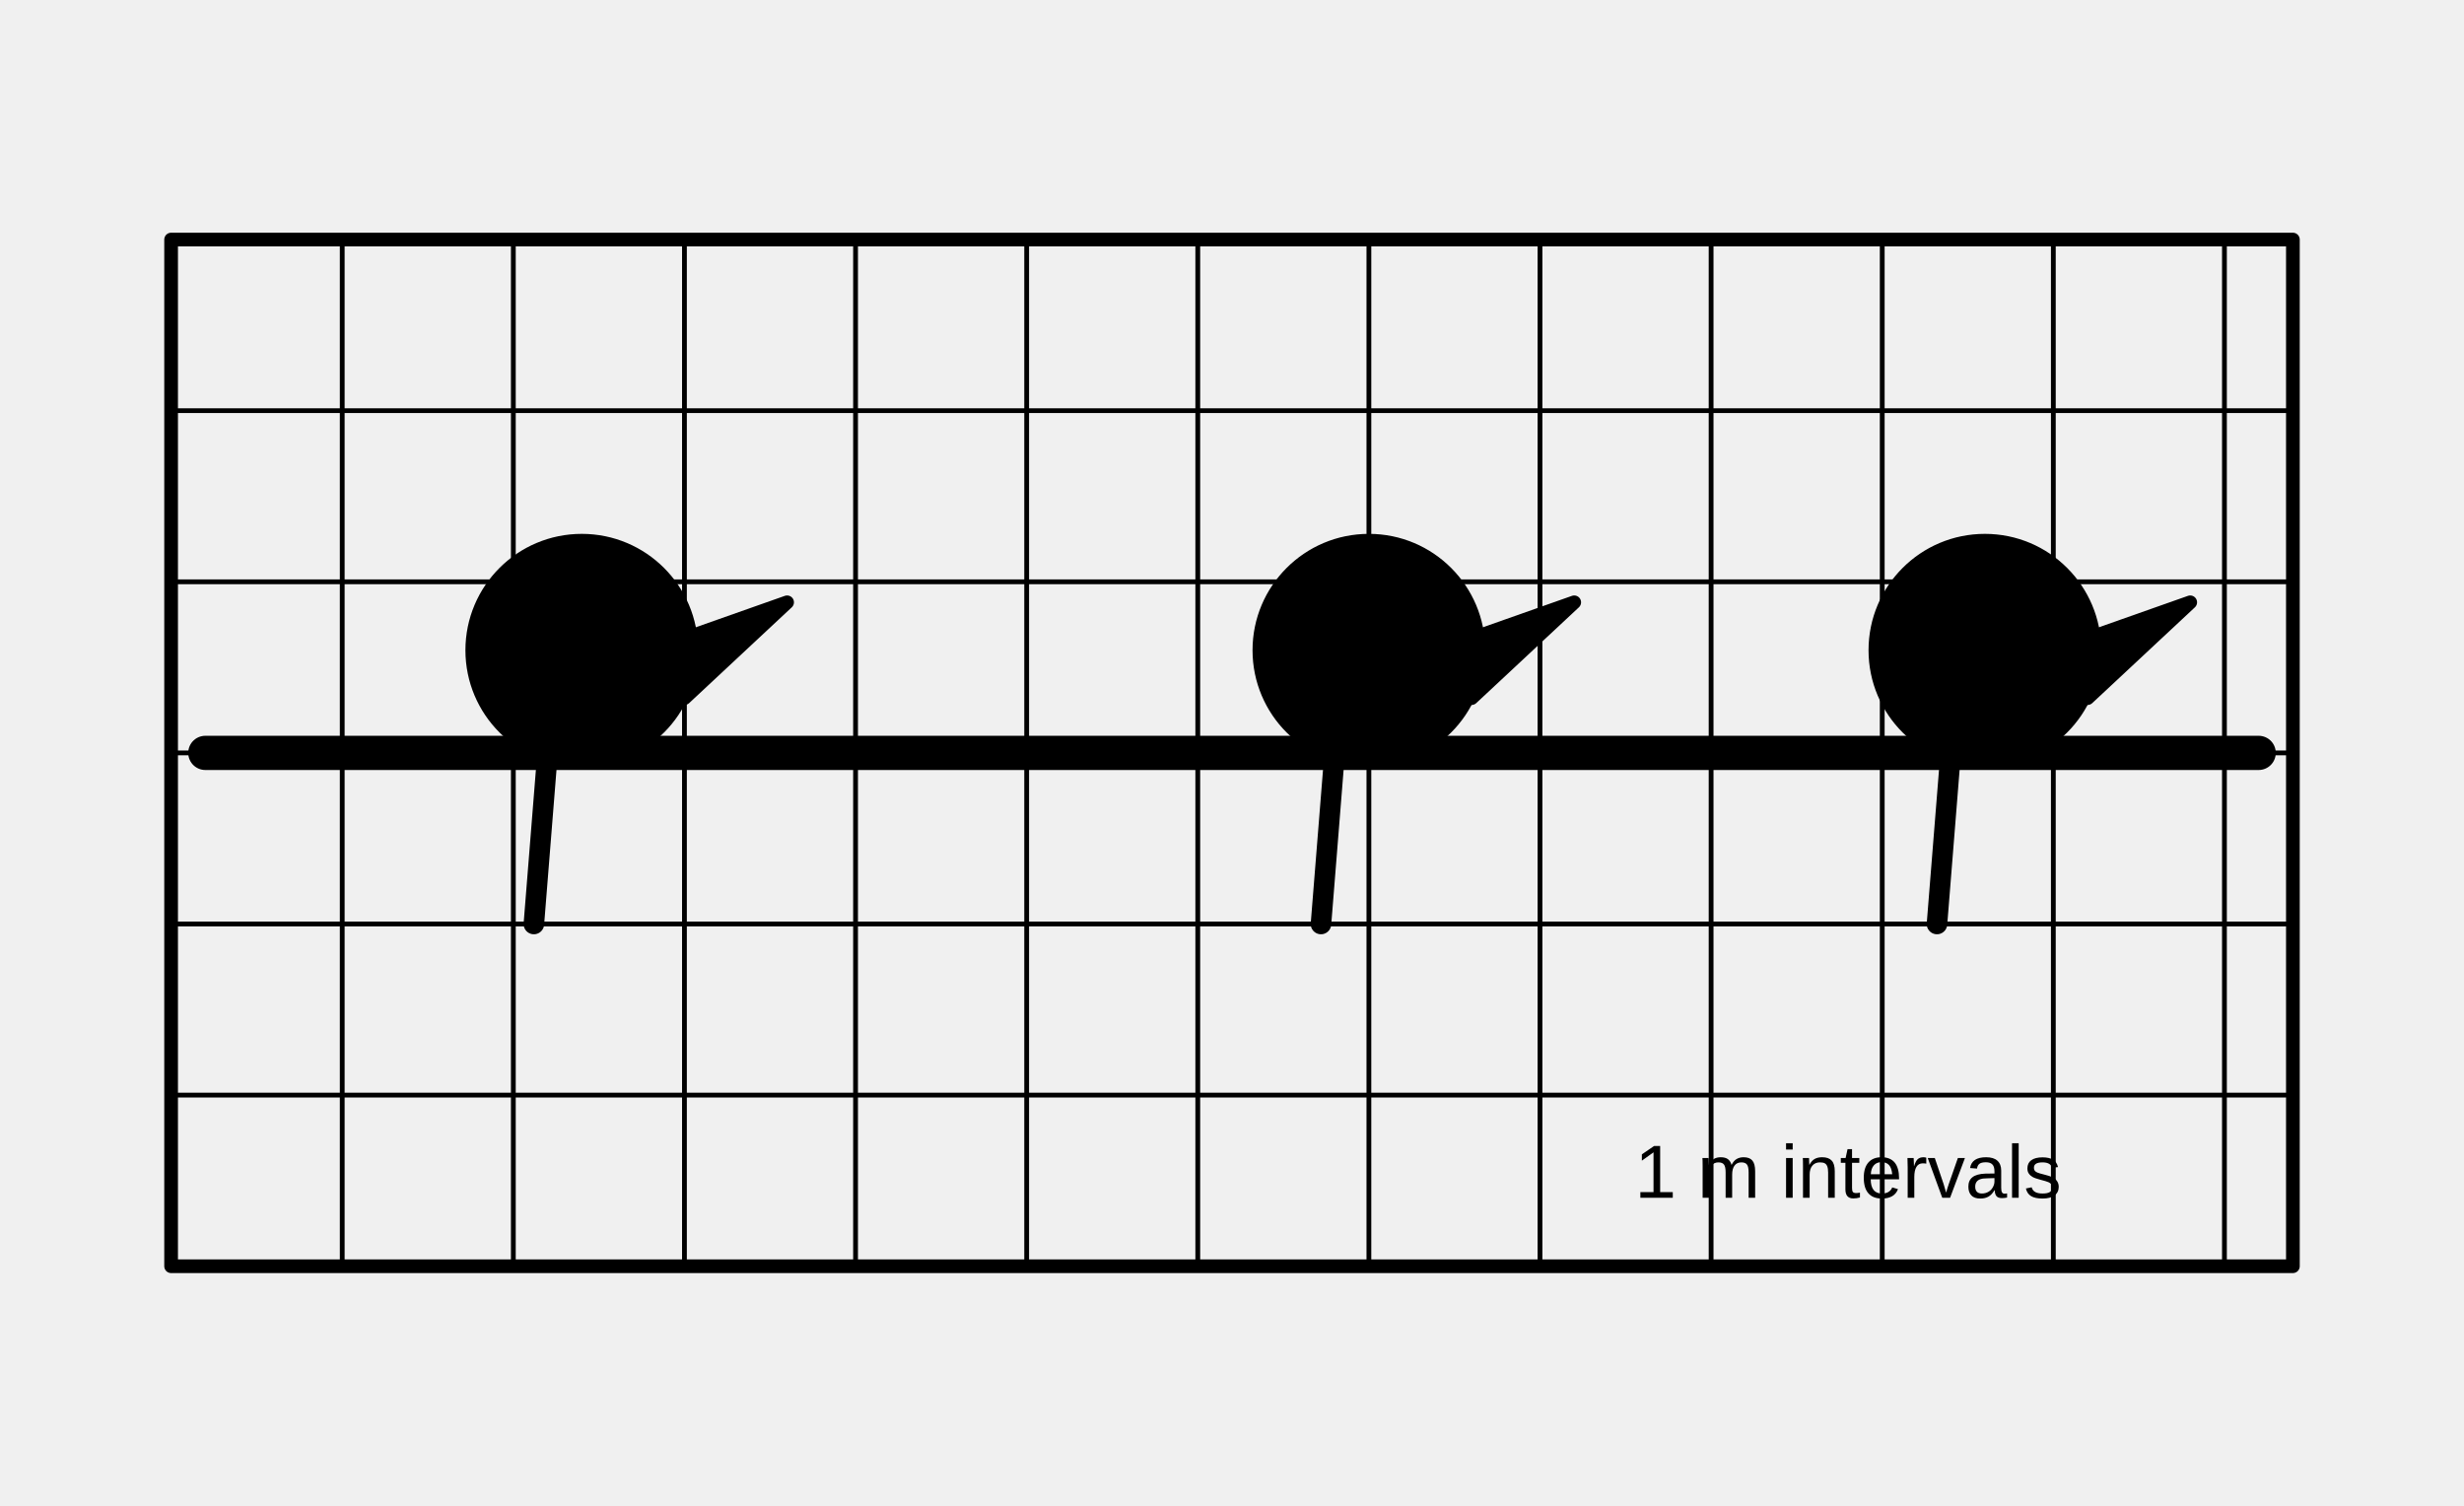
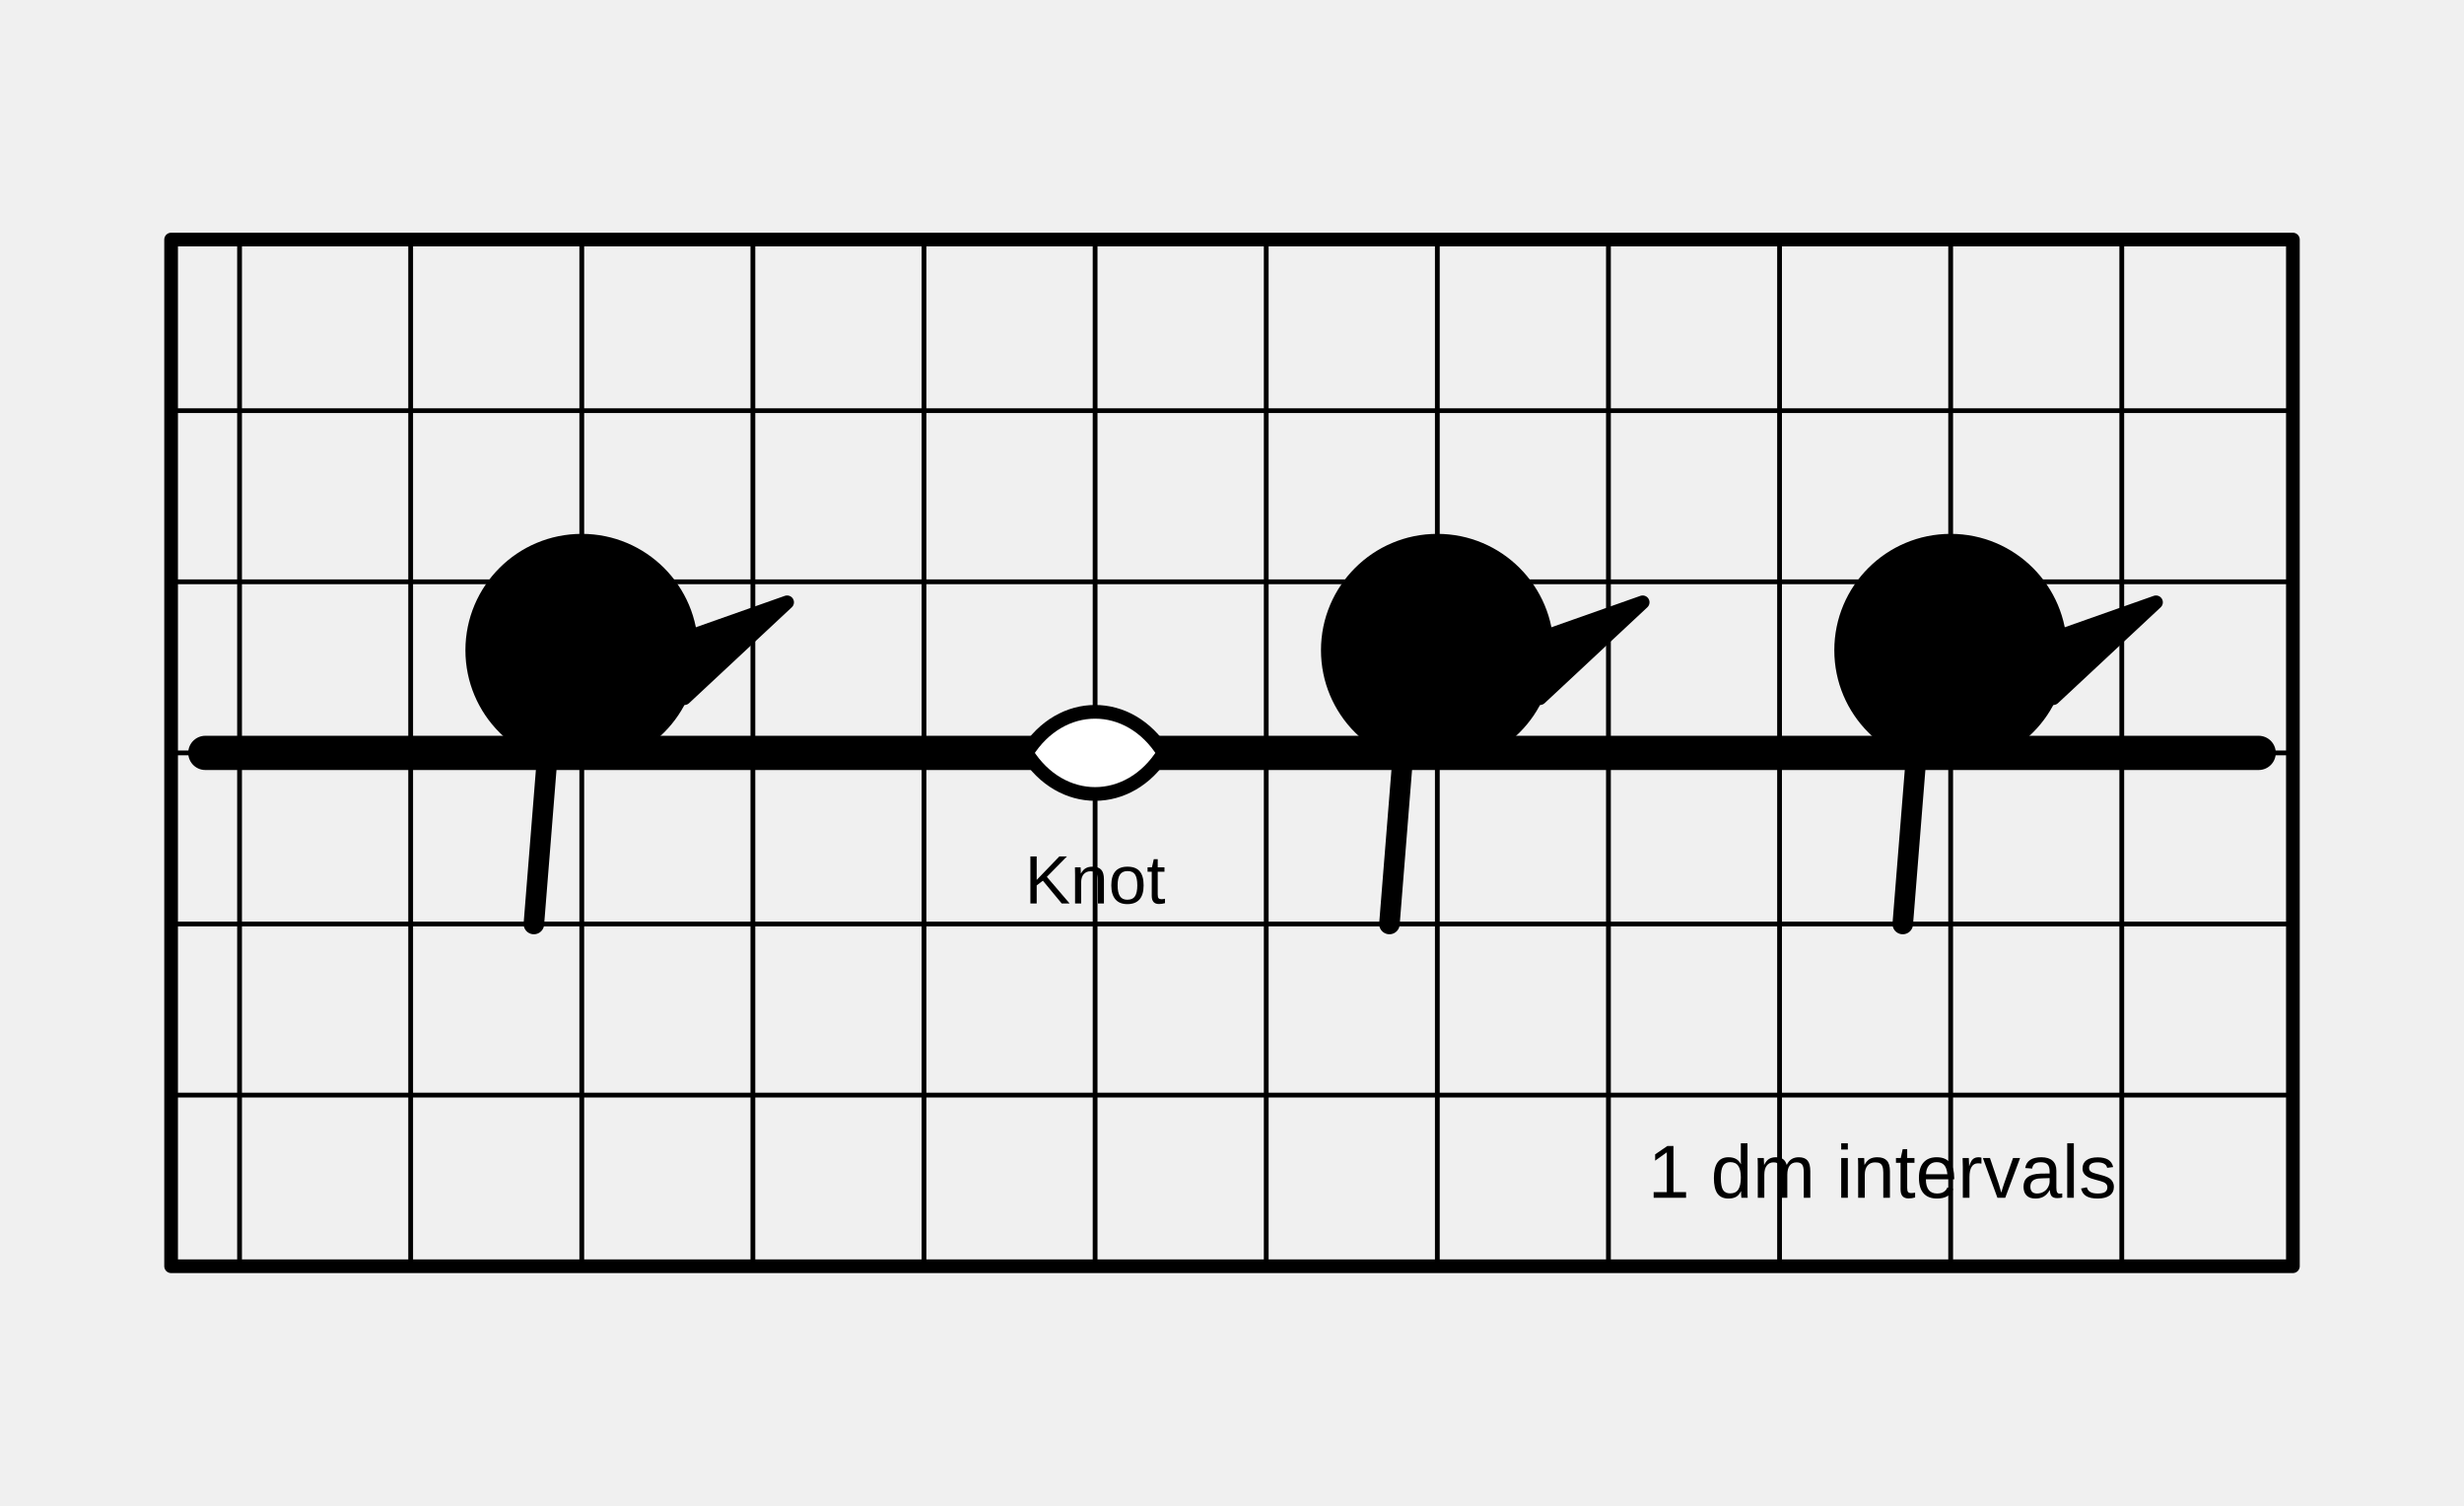
<svg xmlns="http://www.w3.org/2000/svg" viewBox="0 0 360 220" role="img">
  <g fill="none" stroke-linecap="round" stroke-linejoin="round">
    <rect x="25" y="35" width="310" height="150" fill="none" stroke="currentColor" stroke-width="2" />
-     <line x1="50" y1="35" x2="50" y2="185" stroke="currentColor" stroke-width="0.7" />
-     <line x1="75" y1="35" x2="75" y2="185" stroke="currentColor" stroke-width="0.7" />
-     <line x1="100" y1="35" x2="100" y2="185" stroke="currentColor" stroke-width="0.7" />
-     <line x1="125" y1="35" x2="125" y2="185" stroke="currentColor" stroke-width="0.7" />
-     <line x1="150" y1="35" x2="150" y2="185" stroke="currentColor" stroke-width="0.7" />
-     <line x1="175" y1="35" x2="175" y2="185" stroke="currentColor" stroke-width="0.7" />
-     <line x1="200" y1="35" x2="200" y2="185" stroke="currentColor" stroke-width="0.7" />
-     <line x1="225" y1="35" x2="225" y2="185" stroke="currentColor" stroke-width="0.7" />
-     <line x1="250" y1="35" x2="250" y2="185" stroke="currentColor" stroke-width="0.7" />
-     <line x1="275" y1="35" x2="275" y2="185" stroke="currentColor" stroke-width="0.7" />
-     <line x1="300" y1="35" x2="300" y2="185" stroke="currentColor" stroke-width="0.7" />
-     <line x1="325" y1="35" x2="325" y2="185" stroke="currentColor" stroke-width="0.7" />
+     <line x1="35" y1="35" x2="35" y2="185" stroke="currentColor" stroke-width="0.7" />
+     <line x1="60" y1="35" x2="60" y2="185" stroke="currentColor" stroke-width="0.7" />
+     <line x1="85" y1="35" x2="85" y2="185" stroke="currentColor" stroke-width="0.7" />
+     <line x1="110" y1="35" x2="110" y2="185" stroke="currentColor" stroke-width="0.7" />
+     <line x1="135" y1="35" x2="135" y2="185" stroke="currentColor" stroke-width="0.7" />
+     <line x1="160" y1="35" x2="160" y2="185" stroke="currentColor" stroke-width="0.7" />
+     <line x1="185" y1="35" x2="185" y2="185" stroke="currentColor" stroke-width="0.7" />
+     <line x1="210" y1="35" x2="210" y2="185" stroke="currentColor" stroke-width="0.7" />
+     <line x1="235" y1="35" x2="235" y2="185" stroke="currentColor" stroke-width="0.7" />
+     <line x1="260" y1="35" x2="260" y2="185" stroke="currentColor" stroke-width="0.7" />
+     <line x1="285" y1="35" x2="285" y2="185" stroke="currentColor" stroke-width="0.7" />
+     <line x1="310" y1="35" x2="310" y2="185" stroke="currentColor" stroke-width="0.7" />
+     <line x1="335" y1="35" x2="335" y2="185" stroke="currentColor" stroke-width="0.7" />
    <line x1="25" y1="60" x2="335" y2="60" stroke="currentColor" stroke-width="0.7" />
    <line x1="25" y1="85" x2="335" y2="85" stroke="currentColor" stroke-width="0.7" />
    <line x1="25" y1="110" x2="335" y2="110" stroke="currentColor" stroke-width="0.7" />
    <line x1="25" y1="135" x2="335" y2="135" stroke="currentColor" stroke-width="0.7" />
    <line x1="25" y1="160" x2="335" y2="160" stroke="currentColor" stroke-width="0.7" />
    <line x1="30" y1="110" x2="330" y2="110" stroke="currentColor" stroke-width="5" />
+     <path d="M150 110c5-8 15-8 20 0c-5 8-15 8-20 0Z" fill="white" stroke="currentColor" stroke-width="2" />
+     <text x="160" y="132" font-family="Arial, sans-serif" font-size="10" text-anchor="middle" fill="currentColor">Knot</text>
    <circle cx="85" cy="95" r="16" fill="currentColor" stroke="currentColor" stroke-width="2" />
    <polygon points="98,94 115,88 100,102" fill="currentColor" stroke="currentColor" stroke-width="2" />
    <line x1="80" y1="110" x2="78" y2="135" stroke="currentColor" stroke-width="3" />
-     <circle cx="200" cy="95" r="16" fill="currentColor" stroke="currentColor" stroke-width="2" />
-     <polygon points="213,94 230,88 215,102" fill="currentColor" stroke="currentColor" stroke-width="2" />
-     <line x1="195" y1="110" x2="193" y2="135" stroke="currentColor" stroke-width="3" />
-     <circle cx="290" cy="95" r="16" fill="currentColor" stroke="currentColor" stroke-width="2" />
-     <polygon points="303,94 320,88 305,102" fill="currentColor" stroke="currentColor" stroke-width="2" />
-     <line x1="285" y1="110" x2="283" y2="135" stroke="currentColor" stroke-width="3" />
-     <text x="270" y="175" font-family="Arial, sans-serif" font-size="11" text-anchor="middle" fill="currentColor">1 m intervals</text>
+     <circle cx="210" cy="95" r="16" fill="currentColor" stroke="currentColor" stroke-width="2" />
+     <polygon points="223,94 240,88 225,102" fill="currentColor" stroke="currentColor" stroke-width="2" />
+     <line x1="205" y1="110" x2="203" y2="135" stroke="currentColor" stroke-width="3" />
+     <circle cx="285" cy="95" r="16" fill="currentColor" stroke="currentColor" stroke-width="2" />
+     <polygon points="298,94 315,88 300,102" fill="currentColor" stroke="currentColor" stroke-width="2" />
+     <line x1="280" y1="110" x2="278" y2="135" stroke="currentColor" stroke-width="3" />
+     <text x="275" y="175" font-family="Arial, sans-serif" font-size="11" text-anchor="middle" fill="currentColor">1 dm intervals</text>
  </g>
</svg>
